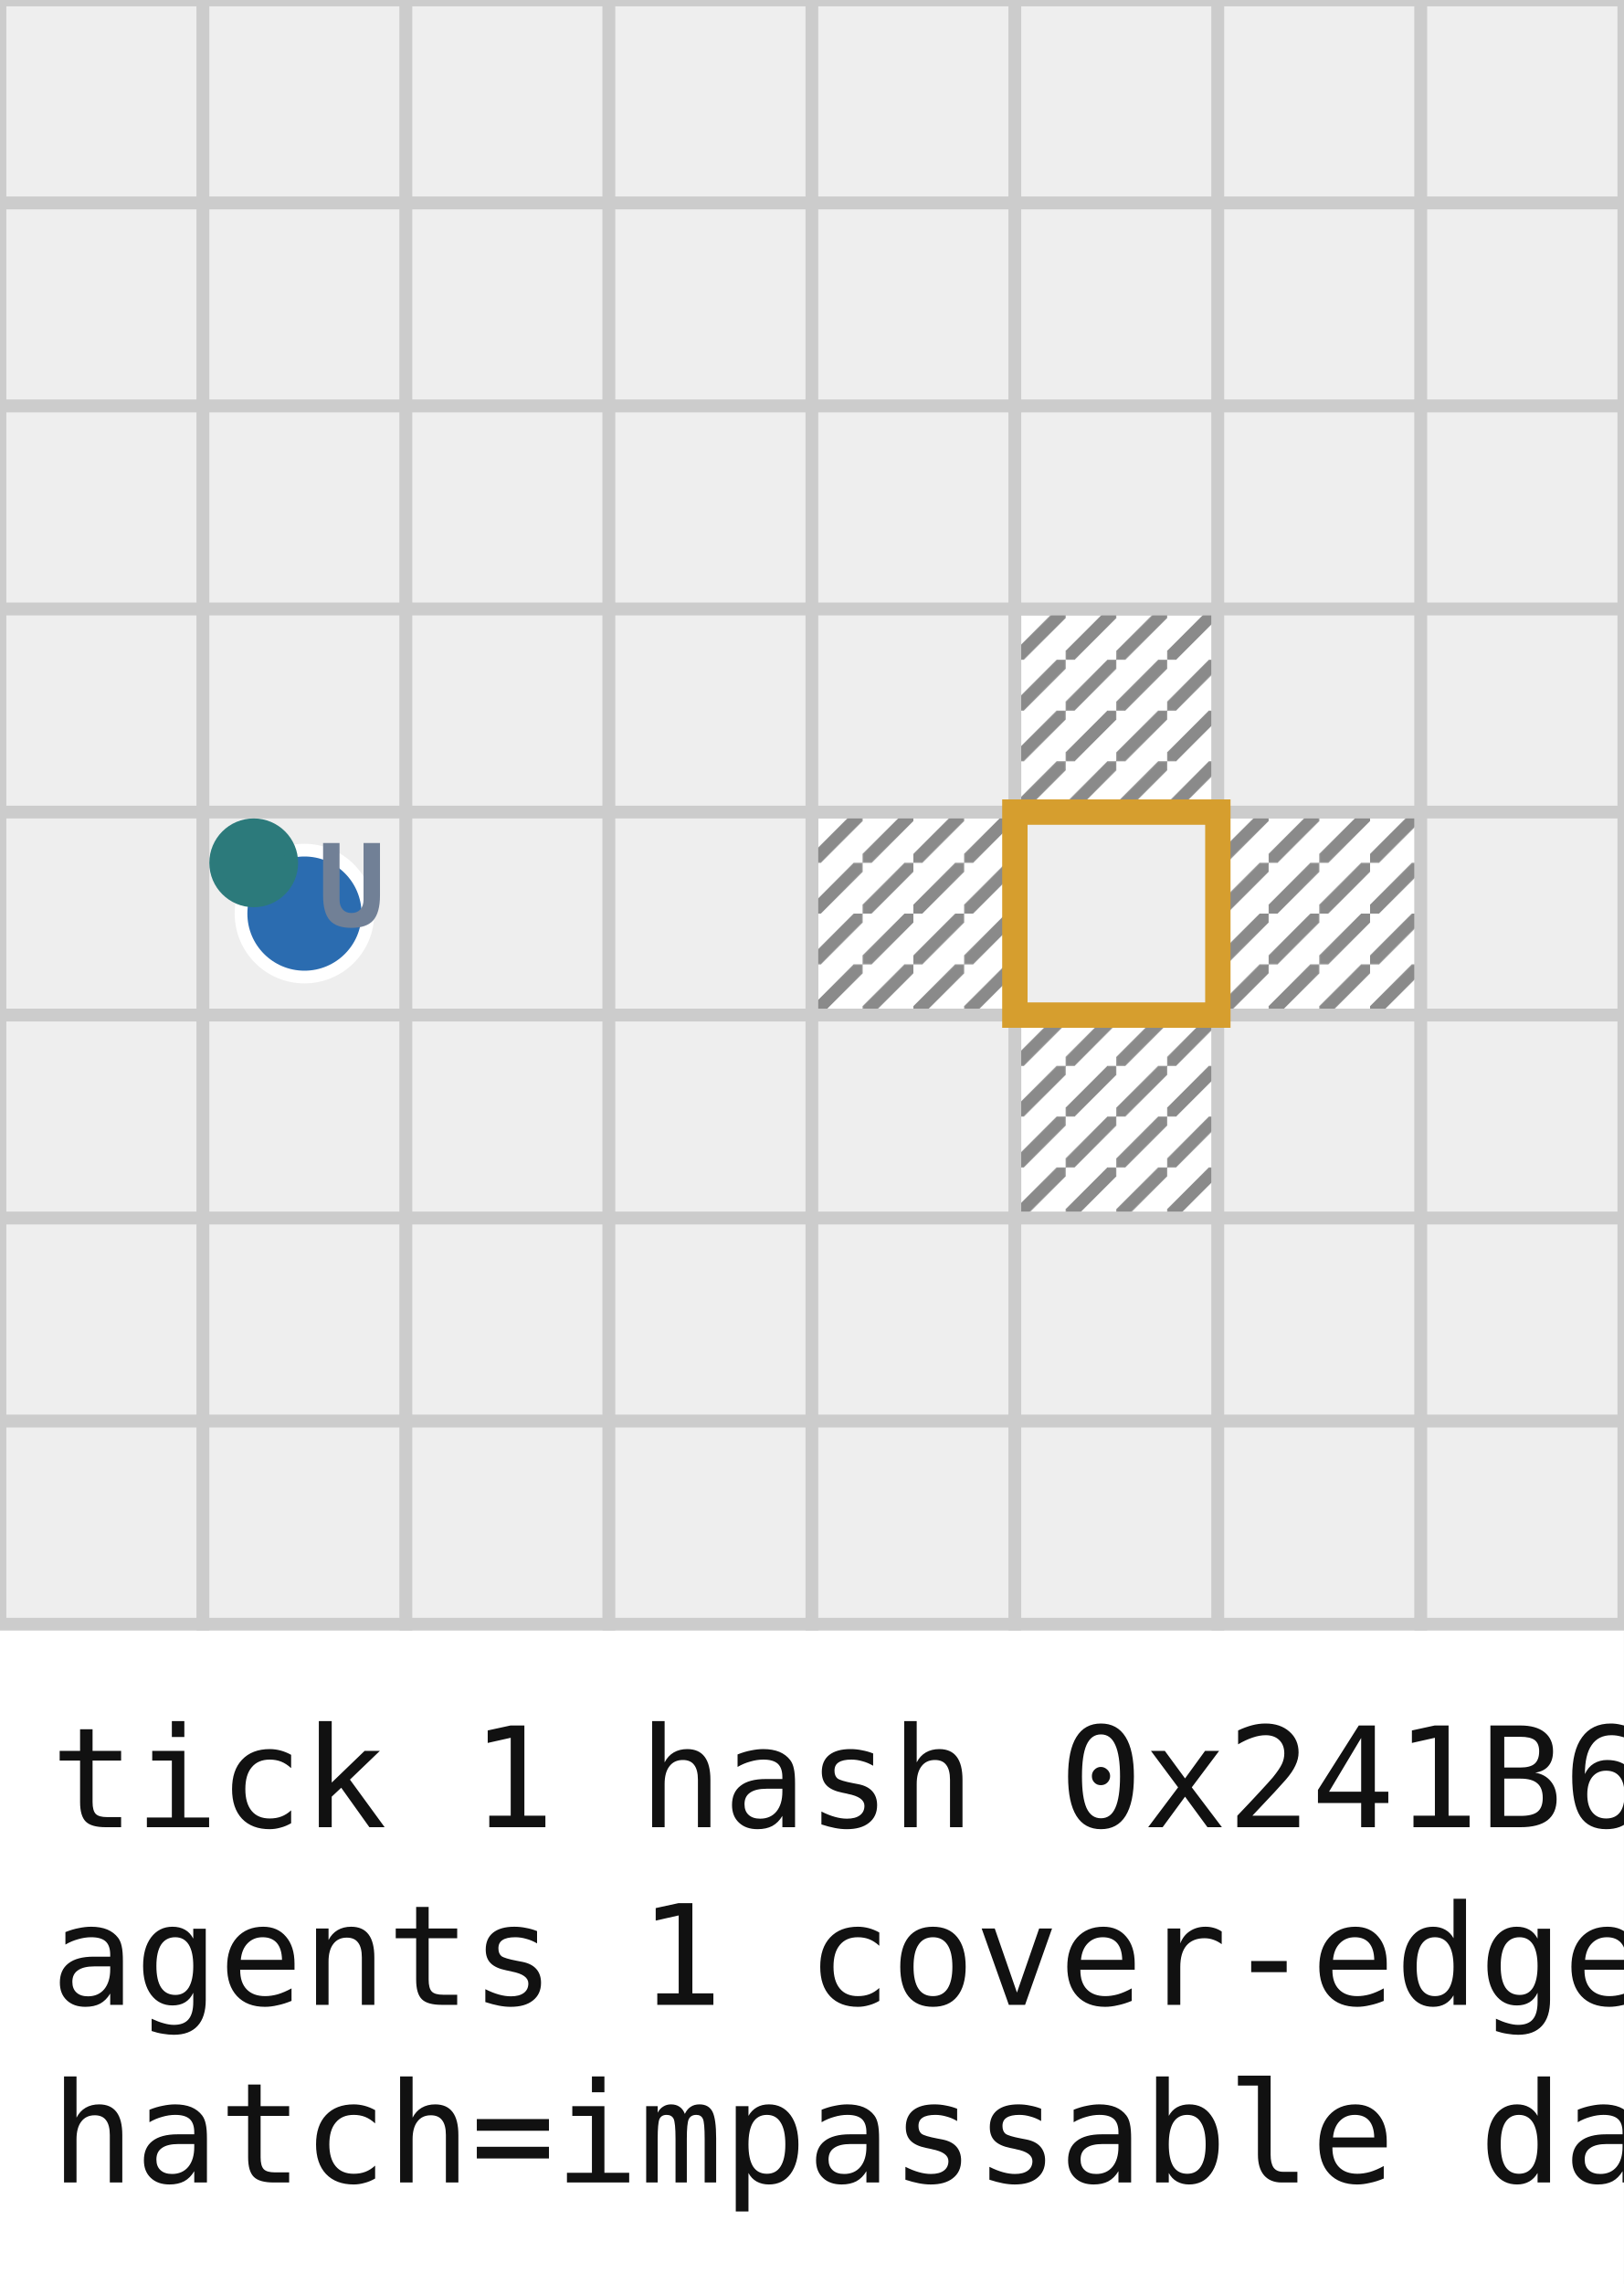
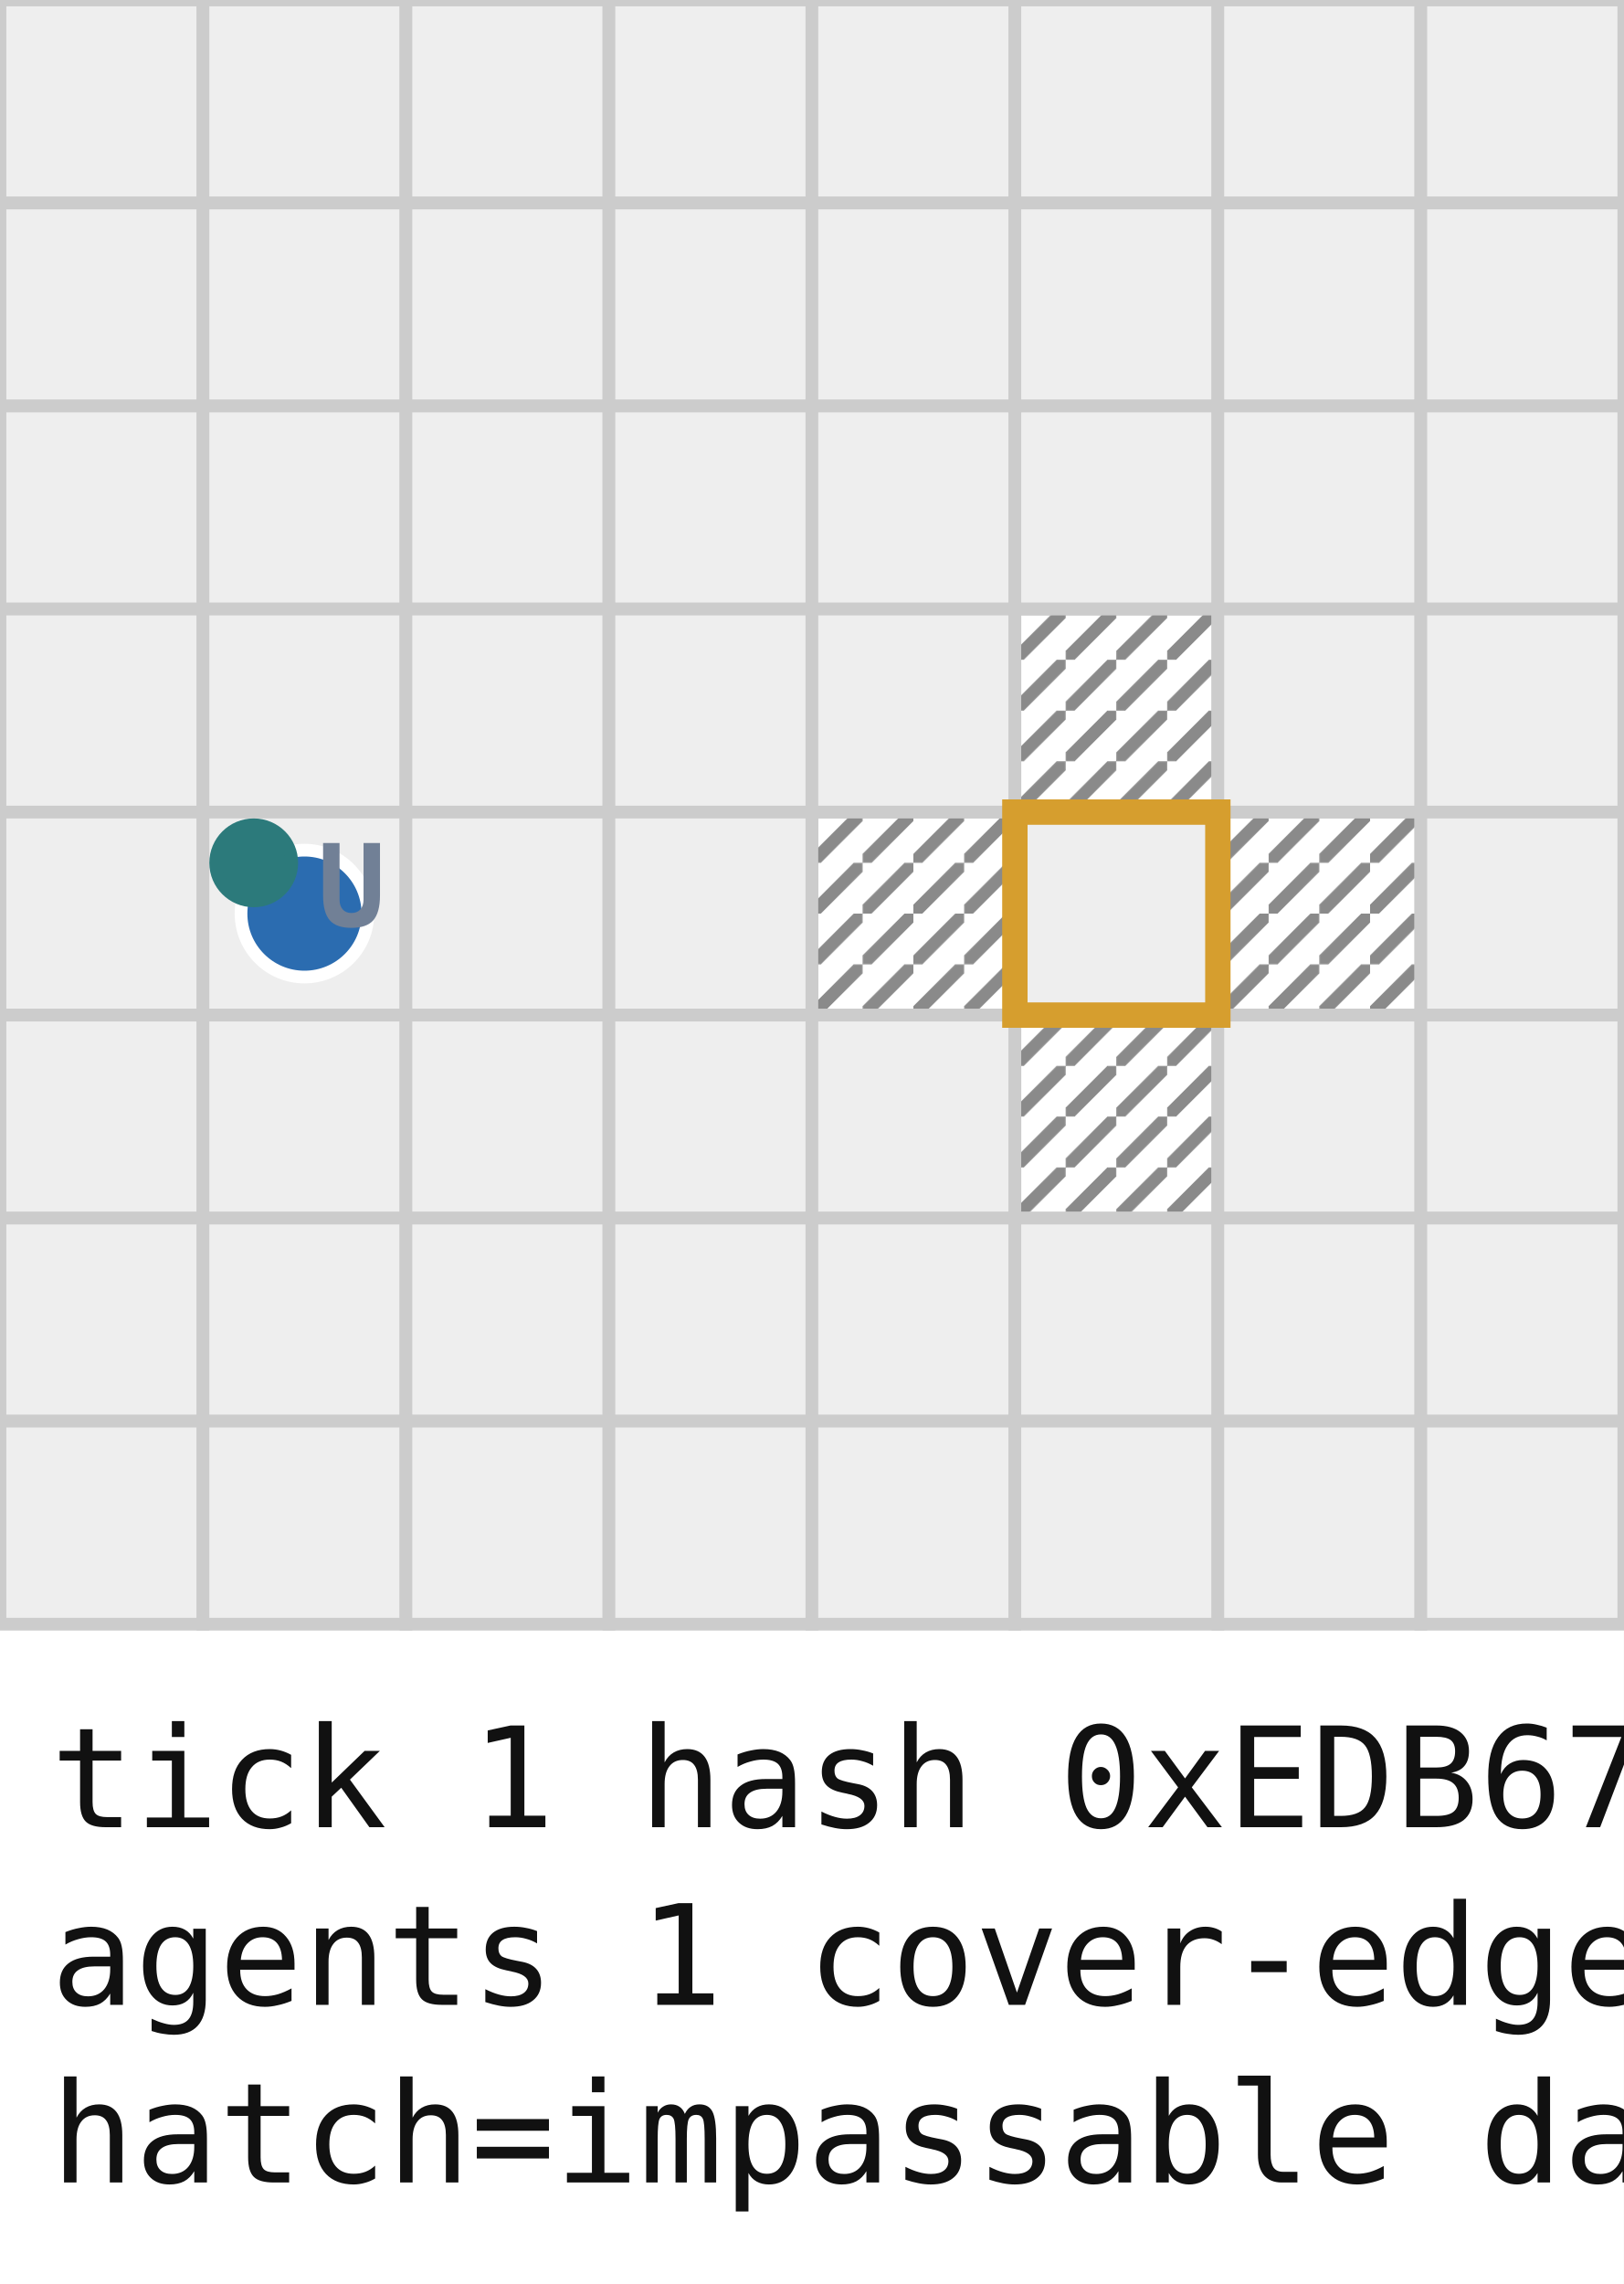
<svg xmlns="http://www.w3.org/2000/svg" width="128" height="180" viewBox="0 0 128 180">
  <defs>
    <pattern id="cw-hatch" width="4" height="4" patternUnits="userSpaceOnUse">
      <path d="M0,4 L4,0" stroke="#8a8a8a" stroke-width="1" />
    </pattern>
  </defs>
  <rect x="0" y="0" width="128" height="180" fill="#ffffff" />
  <rect x="0" y="0" width="16" height="16" fill="rgb(238,238,238)" stroke="#cccccc" stroke-width="1" />
  <rect x="16" y="0" width="16" height="16" fill="rgb(238,238,238)" stroke="#cccccc" stroke-width="1" />
  <rect x="32" y="0" width="16" height="16" fill="rgb(238,238,238)" stroke="#cccccc" stroke-width="1" />
  <rect x="48" y="0" width="16" height="16" fill="rgb(238,238,238)" stroke="#cccccc" stroke-width="1" />
  <rect x="64" y="0" width="16" height="16" fill="rgb(238,238,238)" stroke="#cccccc" stroke-width="1" />
  <rect x="80" y="0" width="16" height="16" fill="rgb(238,238,238)" stroke="#cccccc" stroke-width="1" />
  <rect x="96" y="0" width="16" height="16" fill="rgb(238,238,238)" stroke="#cccccc" stroke-width="1" />
  <rect x="112" y="0" width="16" height="16" fill="rgb(238,238,238)" stroke="#cccccc" stroke-width="1" />
  <rect x="0" y="16" width="16" height="16" fill="rgb(238,238,238)" stroke="#cccccc" stroke-width="1" />
  <rect x="16" y="16" width="16" height="16" fill="rgb(238,238,238)" stroke="#cccccc" stroke-width="1" />
  <rect x="32" y="16" width="16" height="16" fill="rgb(238,238,238)" stroke="#cccccc" stroke-width="1" />
  <rect x="48" y="16" width="16" height="16" fill="rgb(238,238,238)" stroke="#cccccc" stroke-width="1" />
  <rect x="64" y="16" width="16" height="16" fill="rgb(238,238,238)" stroke="#cccccc" stroke-width="1" />
  <rect x="80" y="16" width="16" height="16" fill="rgb(238,238,238)" stroke="#cccccc" stroke-width="1" />
  <rect x="96" y="16" width="16" height="16" fill="rgb(238,238,238)" stroke="#cccccc" stroke-width="1" />
  <rect x="112" y="16" width="16" height="16" fill="rgb(238,238,238)" stroke="#cccccc" stroke-width="1" />
  <rect x="0" y="32" width="16" height="16" fill="rgb(238,238,238)" stroke="#cccccc" stroke-width="1" />
  <rect x="16" y="32" width="16" height="16" fill="rgb(238,238,238)" stroke="#cccccc" stroke-width="1" />
  <rect x="32" y="32" width="16" height="16" fill="rgb(238,238,238)" stroke="#cccccc" stroke-width="1" />
  <rect x="48" y="32" width="16" height="16" fill="rgb(238,238,238)" stroke="#cccccc" stroke-width="1" />
  <rect x="64" y="32" width="16" height="16" fill="rgb(238,238,238)" stroke="#cccccc" stroke-width="1" />
  <rect x="80" y="32" width="16" height="16" fill="rgb(238,238,238)" stroke="#cccccc" stroke-width="1" />
  <rect x="96" y="32" width="16" height="16" fill="rgb(238,238,238)" stroke="#cccccc" stroke-width="1" />
  <rect x="112" y="32" width="16" height="16" fill="rgb(238,238,238)" stroke="#cccccc" stroke-width="1" />
  <rect x="0" y="48" width="16" height="16" fill="rgb(238,238,238)" stroke="#cccccc" stroke-width="1" />
  <rect x="16" y="48" width="16" height="16" fill="rgb(238,238,238)" stroke="#cccccc" stroke-width="1" />
  <rect x="32" y="48" width="16" height="16" fill="rgb(238,238,238)" stroke="#cccccc" stroke-width="1" />
  <rect x="48" y="48" width="16" height="16" fill="rgb(238,238,238)" stroke="#cccccc" stroke-width="1" />
  <rect x="64" y="48" width="16" height="16" fill="rgb(238,238,238)" stroke="#cccccc" stroke-width="1" />
  <rect x="80" y="48" width="16" height="16" fill="url(#cw-hatch)" stroke="#cccccc" stroke-width="1" />
  <rect x="96" y="48" width="16" height="16" fill="rgb(238,238,238)" stroke="#cccccc" stroke-width="1" />
  <rect x="112" y="48" width="16" height="16" fill="rgb(238,238,238)" stroke="#cccccc" stroke-width="1" />
  <rect x="0" y="64" width="16" height="16" fill="rgb(238,238,238)" stroke="#cccccc" stroke-width="1" />
  <rect x="16" y="64" width="16" height="16" fill="rgb(238,238,238)" stroke="#cccccc" stroke-width="1" />
  <rect x="32" y="64" width="16" height="16" fill="rgb(238,238,238)" stroke="#cccccc" stroke-width="1" />
  <rect x="48" y="64" width="16" height="16" fill="rgb(238,238,238)" stroke="#cccccc" stroke-width="1" />
  <rect x="64" y="64" width="16" height="16" fill="url(#cw-hatch)" stroke="#cccccc" stroke-width="1" />
  <rect x="80" y="64" width="16" height="16" fill="rgb(238,238,238)" stroke="#cccccc" stroke-width="1" />
  <rect x="96" y="64" width="16" height="16" fill="url(#cw-hatch)" stroke="#cccccc" stroke-width="1" />
  <rect x="112" y="64" width="16" height="16" fill="rgb(238,238,238)" stroke="#cccccc" stroke-width="1" />
  <rect x="0" y="80" width="16" height="16" fill="rgb(238,238,238)" stroke="#cccccc" stroke-width="1" />
  <rect x="16" y="80" width="16" height="16" fill="rgb(238,238,238)" stroke="#cccccc" stroke-width="1" />
  <rect x="32" y="80" width="16" height="16" fill="rgb(238,238,238)" stroke="#cccccc" stroke-width="1" />
  <rect x="48" y="80" width="16" height="16" fill="rgb(238,238,238)" stroke="#cccccc" stroke-width="1" />
  <rect x="64" y="80" width="16" height="16" fill="rgb(238,238,238)" stroke="#cccccc" stroke-width="1" />
  <rect x="80" y="80" width="16" height="16" fill="url(#cw-hatch)" stroke="#cccccc" stroke-width="1" />
  <rect x="96" y="80" width="16" height="16" fill="rgb(238,238,238)" stroke="#cccccc" stroke-width="1" />
  <rect x="112" y="80" width="16" height="16" fill="rgb(238,238,238)" stroke="#cccccc" stroke-width="1" />
  <rect x="0" y="96" width="16" height="16" fill="rgb(238,238,238)" stroke="#cccccc" stroke-width="1" />
  <rect x="16" y="96" width="16" height="16" fill="rgb(238,238,238)" stroke="#cccccc" stroke-width="1" />
  <rect x="32" y="96" width="16" height="16" fill="rgb(238,238,238)" stroke="#cccccc" stroke-width="1" />
  <rect x="48" y="96" width="16" height="16" fill="rgb(238,238,238)" stroke="#cccccc" stroke-width="1" />
  <rect x="64" y="96" width="16" height="16" fill="rgb(238,238,238)" stroke="#cccccc" stroke-width="1" />
  <rect x="80" y="96" width="16" height="16" fill="rgb(238,238,238)" stroke="#cccccc" stroke-width="1" />
  <rect x="96" y="96" width="16" height="16" fill="rgb(238,238,238)" stroke="#cccccc" stroke-width="1" />
  <rect x="112" y="96" width="16" height="16" fill="rgb(238,238,238)" stroke="#cccccc" stroke-width="1" />
  <rect x="0" y="112" width="16" height="16" fill="rgb(238,238,238)" stroke="#cccccc" stroke-width="1" />
  <rect x="16" y="112" width="16" height="16" fill="rgb(238,238,238)" stroke="#cccccc" stroke-width="1" />
  <rect x="32" y="112" width="16" height="16" fill="rgb(238,238,238)" stroke="#cccccc" stroke-width="1" />
  <rect x="48" y="112" width="16" height="16" fill="rgb(238,238,238)" stroke="#cccccc" stroke-width="1" />
  <rect x="64" y="112" width="16" height="16" fill="rgb(238,238,238)" stroke="#cccccc" stroke-width="1" />
  <rect x="80" y="112" width="16" height="16" fill="rgb(238,238,238)" stroke="#cccccc" stroke-width="1" />
  <rect x="96" y="112" width="16" height="16" fill="rgb(238,238,238)" stroke="#cccccc" stroke-width="1" />
  <rect x="112" y="112" width="16" height="16" fill="rgb(238,238,238)" stroke="#cccccc" stroke-width="1" />
  <rect x="80" y="64" width="16" height="16" fill="none" stroke="#d69e2e" stroke-width="2" />
  <circle cx="24" cy="72" r="5" fill="#2b6cb0" stroke="#ffffff" stroke-width="1" />
  <text x="25" y="73" font-family="monospace" font-size="9" font-weight="bold" fill="#718096">U</text>
  <circle cx="20" cy="68" r="3" fill="#2c7a7b" stroke="#2c7a7b" stroke-width="1" />
-   <text x="4" y="144" font-family="monospace" font-size="11" fill="#111111">tick 1  hash 0x241B614DE1FE66E4  draws 0</text>
+   <text x="4" y="144" font-family="monospace" font-size="11" fill="#111111">tick 1  hash 0xEDB6797FCE7DC1C1  draws 0</text>
  <text x="4" y="158" font-family="monospace" font-size="11" fill="#111111">agents 1  cover-edges 0  events 2</text>
  <text x="4" y="172" font-family="monospace" font-size="11" fill="#111111">hatch=impassable  dark border=opaque  darker fill=higher elevation  triangle=cover  circle=agent</text>
</svg>
